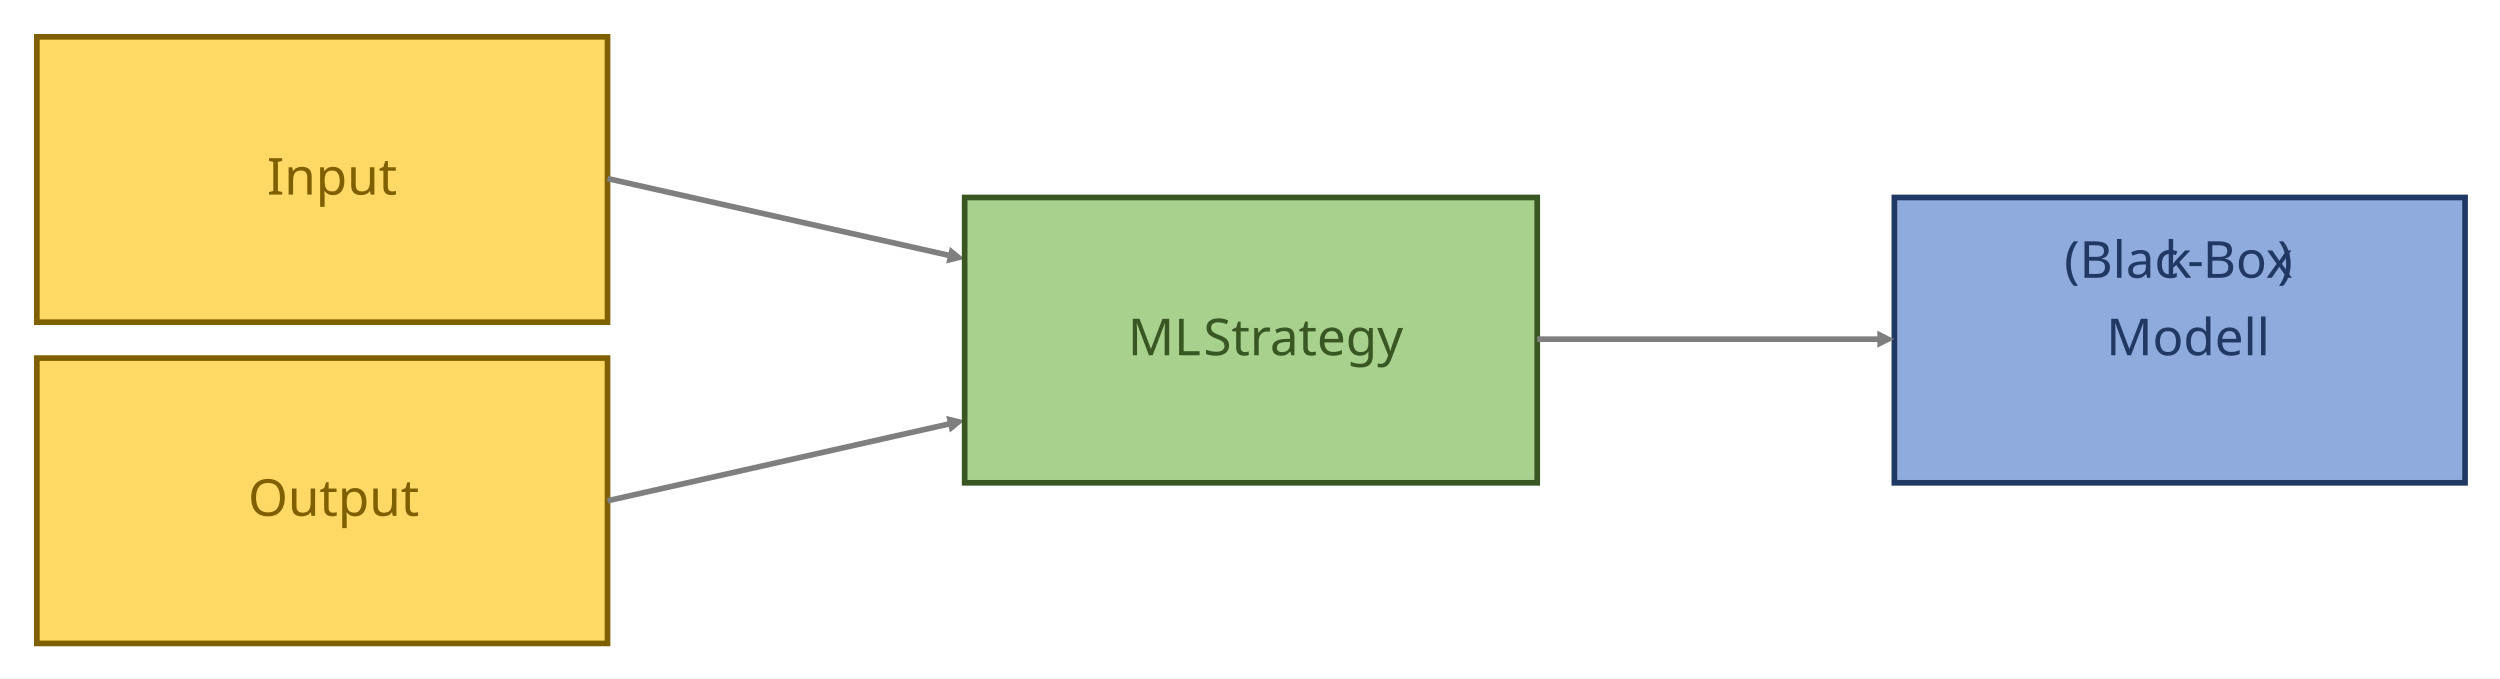
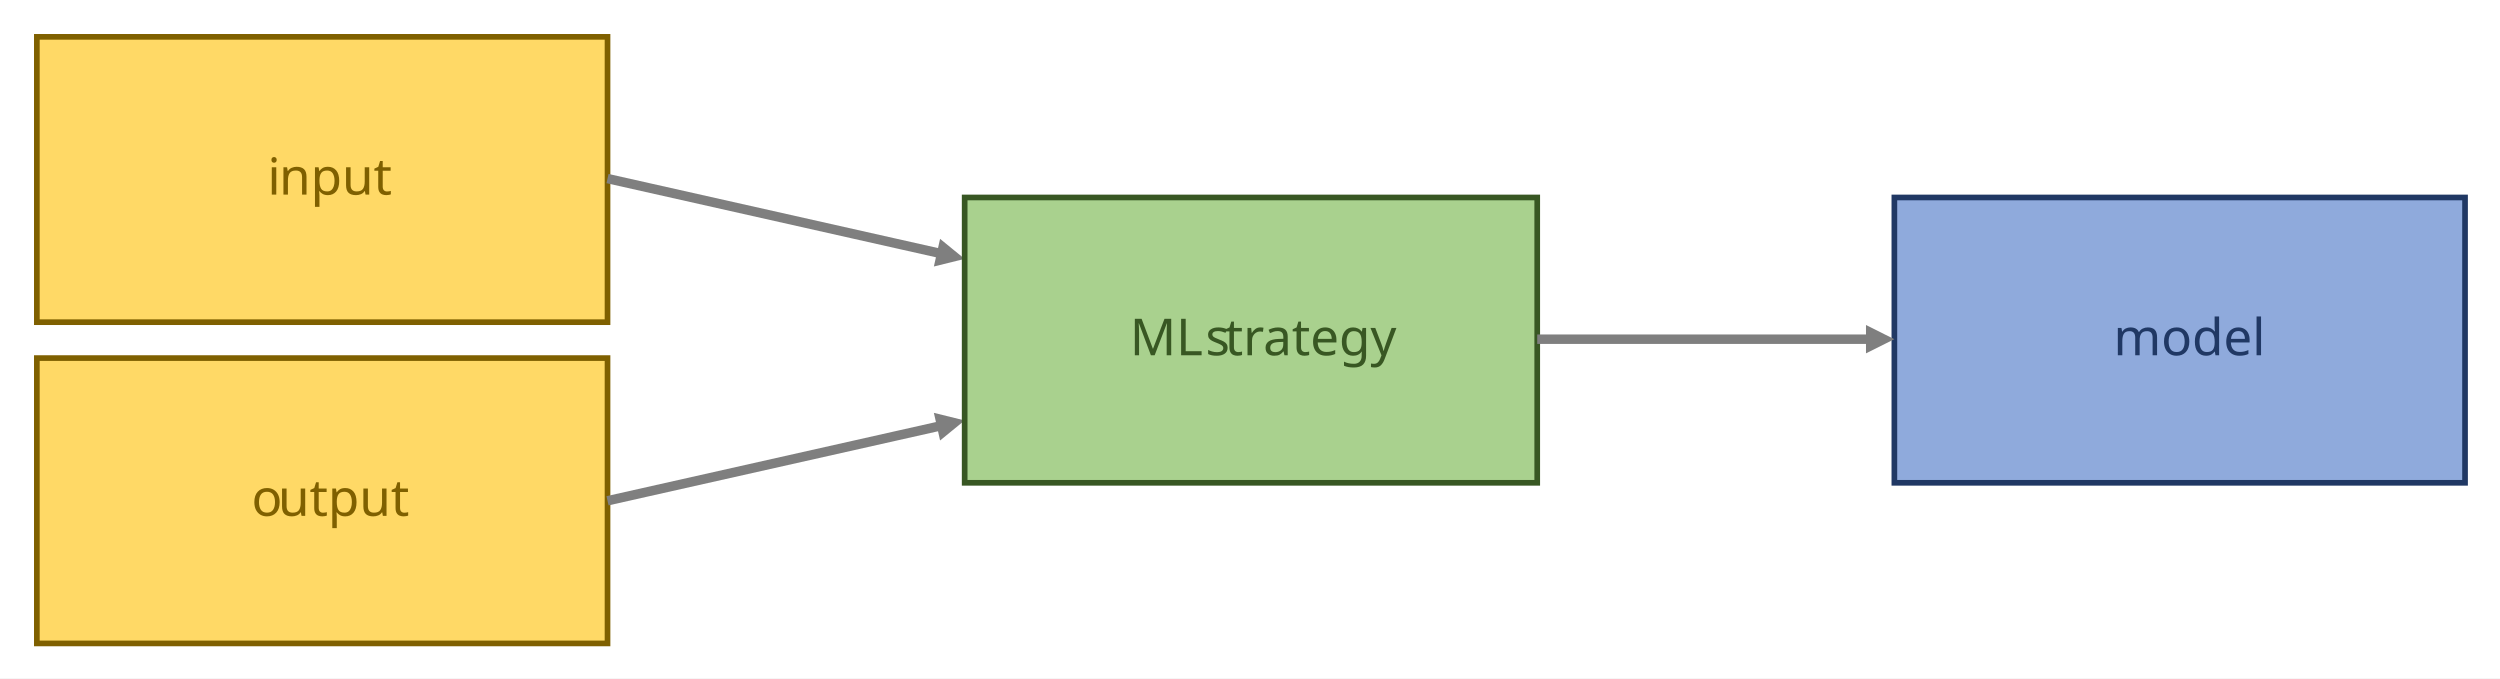
<svg xmlns="http://www.w3.org/2000/svg" width="1323" height="359" overflow="hidden">
  <defs>
    <clipPath id="clip0">
      <path d="M0 0 1323 0 1323 359 0 359Z" fill-rule="evenodd" clip-rule="evenodd" />
    </clipPath>
  </defs>
  <g clip-path="url(#clip0)">
    <rect x="0" y="0" width="1322.83" height="359" fill="#FFFFFF" transform="scale(1.00013 1)" />
    <rect x="0" y="0" width="301.962" height="151" stroke="#7F6000" stroke-width="3" stroke-miterlimit="8" fill="#FFD966" transform="matrix(1.00013 0 -0 1 19.5 19.5001)" />
-     <text fill="#7F6000" font-family="Calibri,Calibri_MSFontService,sans-serif" font-weight="400" font-size="27" transform="matrix(1 0 0 0.999874 141.282 103)">Input</text>
+     <text fill="#7F6000" font-family="Calibri,Calibri_MSFontService,sans-serif" font-weight="400" font-size="27" transform="matrix(1 0 0 0.999874 141.532 103)">i<tspan x="6.167" y="0">nput</tspan>
+     </text>
    <rect x="0" y="0" width="301.962" height="151" stroke="#203864" stroke-width="3" stroke-miterlimit="8" fill="#8FAADC" transform="matrix(1.00013 0 -0 1 1002.5 104.5)" />
-     <text fill="#203864" font-family="Calibri,Calibri_MSFontService,sans-serif" font-weight="400" font-size="27" transform="matrix(1 0 0 0.999874 1114.63 188)">Modell</text>
+     <text fill="#203864" font-family="Calibri,Calibri_MSFontService,sans-serif" font-weight="400" font-size="27" transform="matrix(1 0 0 0.999874 1118.46 188)">model</text>
    <rect x="0" y="0" width="301.962" height="151" stroke="#7F6000" stroke-width="3" stroke-miterlimit="8" fill="#FFD966" transform="matrix(1.00013 0 -0 1 19.5 189.5)" />
-     <text fill="#7F6000" font-family="Calibri,Calibri_MSFontService,sans-serif" font-weight="400" font-size="27" transform="matrix(1 0 0 0.999874 131.281 273)">Output</text>
-     <path d="M0.329-1.463 181.97 39.397 181.311 42.323-0.329 1.463ZM181.165 36.141 188.957 42.506 179.19 44.921Z" fill="#7F7F7F" transform="matrix(1.00013 0 -0 1 321.5 94.5001)" />
-     <path d="M-0.329 1.463-181.969-39.397-181.311-42.323 0.329-1.463ZM-181.165-36.141-188.957-42.506-179.19-44.921Z" fill="#7F7F7F" transform="matrix(-1.00013 -0 -0 1 321.5 265.006)" />
-     <text fill="#203864" font-family="Calibri,Calibri_MSFontService,sans-serif" font-weight="400" font-size="27" transform="matrix(1 0 0 0.999874 1092.38 147)">(Blac<tspan x="53.007" y="0">k</tspan>
-       <tspan x="65.175" y="0">-</tspan>
-       <tspan x="73.343" y="0">Box</tspan>
-       <tspan x="112.827" y="0">)</tspan>
+     <text fill="#7F6000" font-family="Calibri,Calibri_MSFontService,sans-serif" font-weight="400" font-size="27" transform="matrix(1 0 0 0.999874 133.115 273)">o<tspan x="14.002" y="0">utput</tspan>
    </text>
+     <path d="M0.549-2.439 177.311 37.324 176.214 42.202-0.549 2.439ZM175.97 31.898 188.957 42.506 172.678 46.531Z" fill="#7F7F7F" transform="matrix(1.00013 0 -0 1 321.5 94.5001)" />
+     <path d="M-0.549 2.439-177.311-37.324-176.214-42.202 0.549-2.439ZM-175.97-31.898-188.957-42.506-172.678-46.531Z" fill="#7F7F7F" transform="matrix(-1.00013 -0 -0 1 321.5 265.006)" />
    <rect x="0" y="0" width="302.962" height="151" stroke="#385723" stroke-width="3" stroke-miterlimit="8" fill="#A9D18E" transform="matrix(1.00013 0 -0 1 510.5 104.5)" />
-     <text fill="#385723" font-family="Calibri,Calibri_MSFontService,sans-serif" font-weight="400" font-size="27" transform="matrix(1 0 0 0.999874 596.865 188)">ML <tspan x="40.005" y="0">Strategy</tspan>
+     <text fill="#385723" font-family="Calibri,Calibri_MSFontService,sans-serif" font-weight="400" font-size="27" transform="matrix(1 0 0 0.999874 597.932 188)">ML <tspan x="40.005" y="0">s</tspan>
+       <tspan x="50.206" y="0">trategy</tspan>
    </text>
-     <path d="M8.33304e-07-1.5 181.458-1.5 181.458 1.5-8.33304e-07 1.5ZM179.958-4.499 188.957 0 179.958 4.499Z" fill="#7F7F7F" transform="matrix(1.00013 0 -0 1 813.5 179.5)" />
+     <path d="M1.38886e-06-2.5 176.458-2.5 176.458 2.5-1.38886e-06 2.5ZM173.959-7.499 188.957 0 173.959 7.499Z" fill="#7F7F7F" transform="matrix(1.00013 0 -0 1 813.5 179.5)" />
  </g>
</svg>
